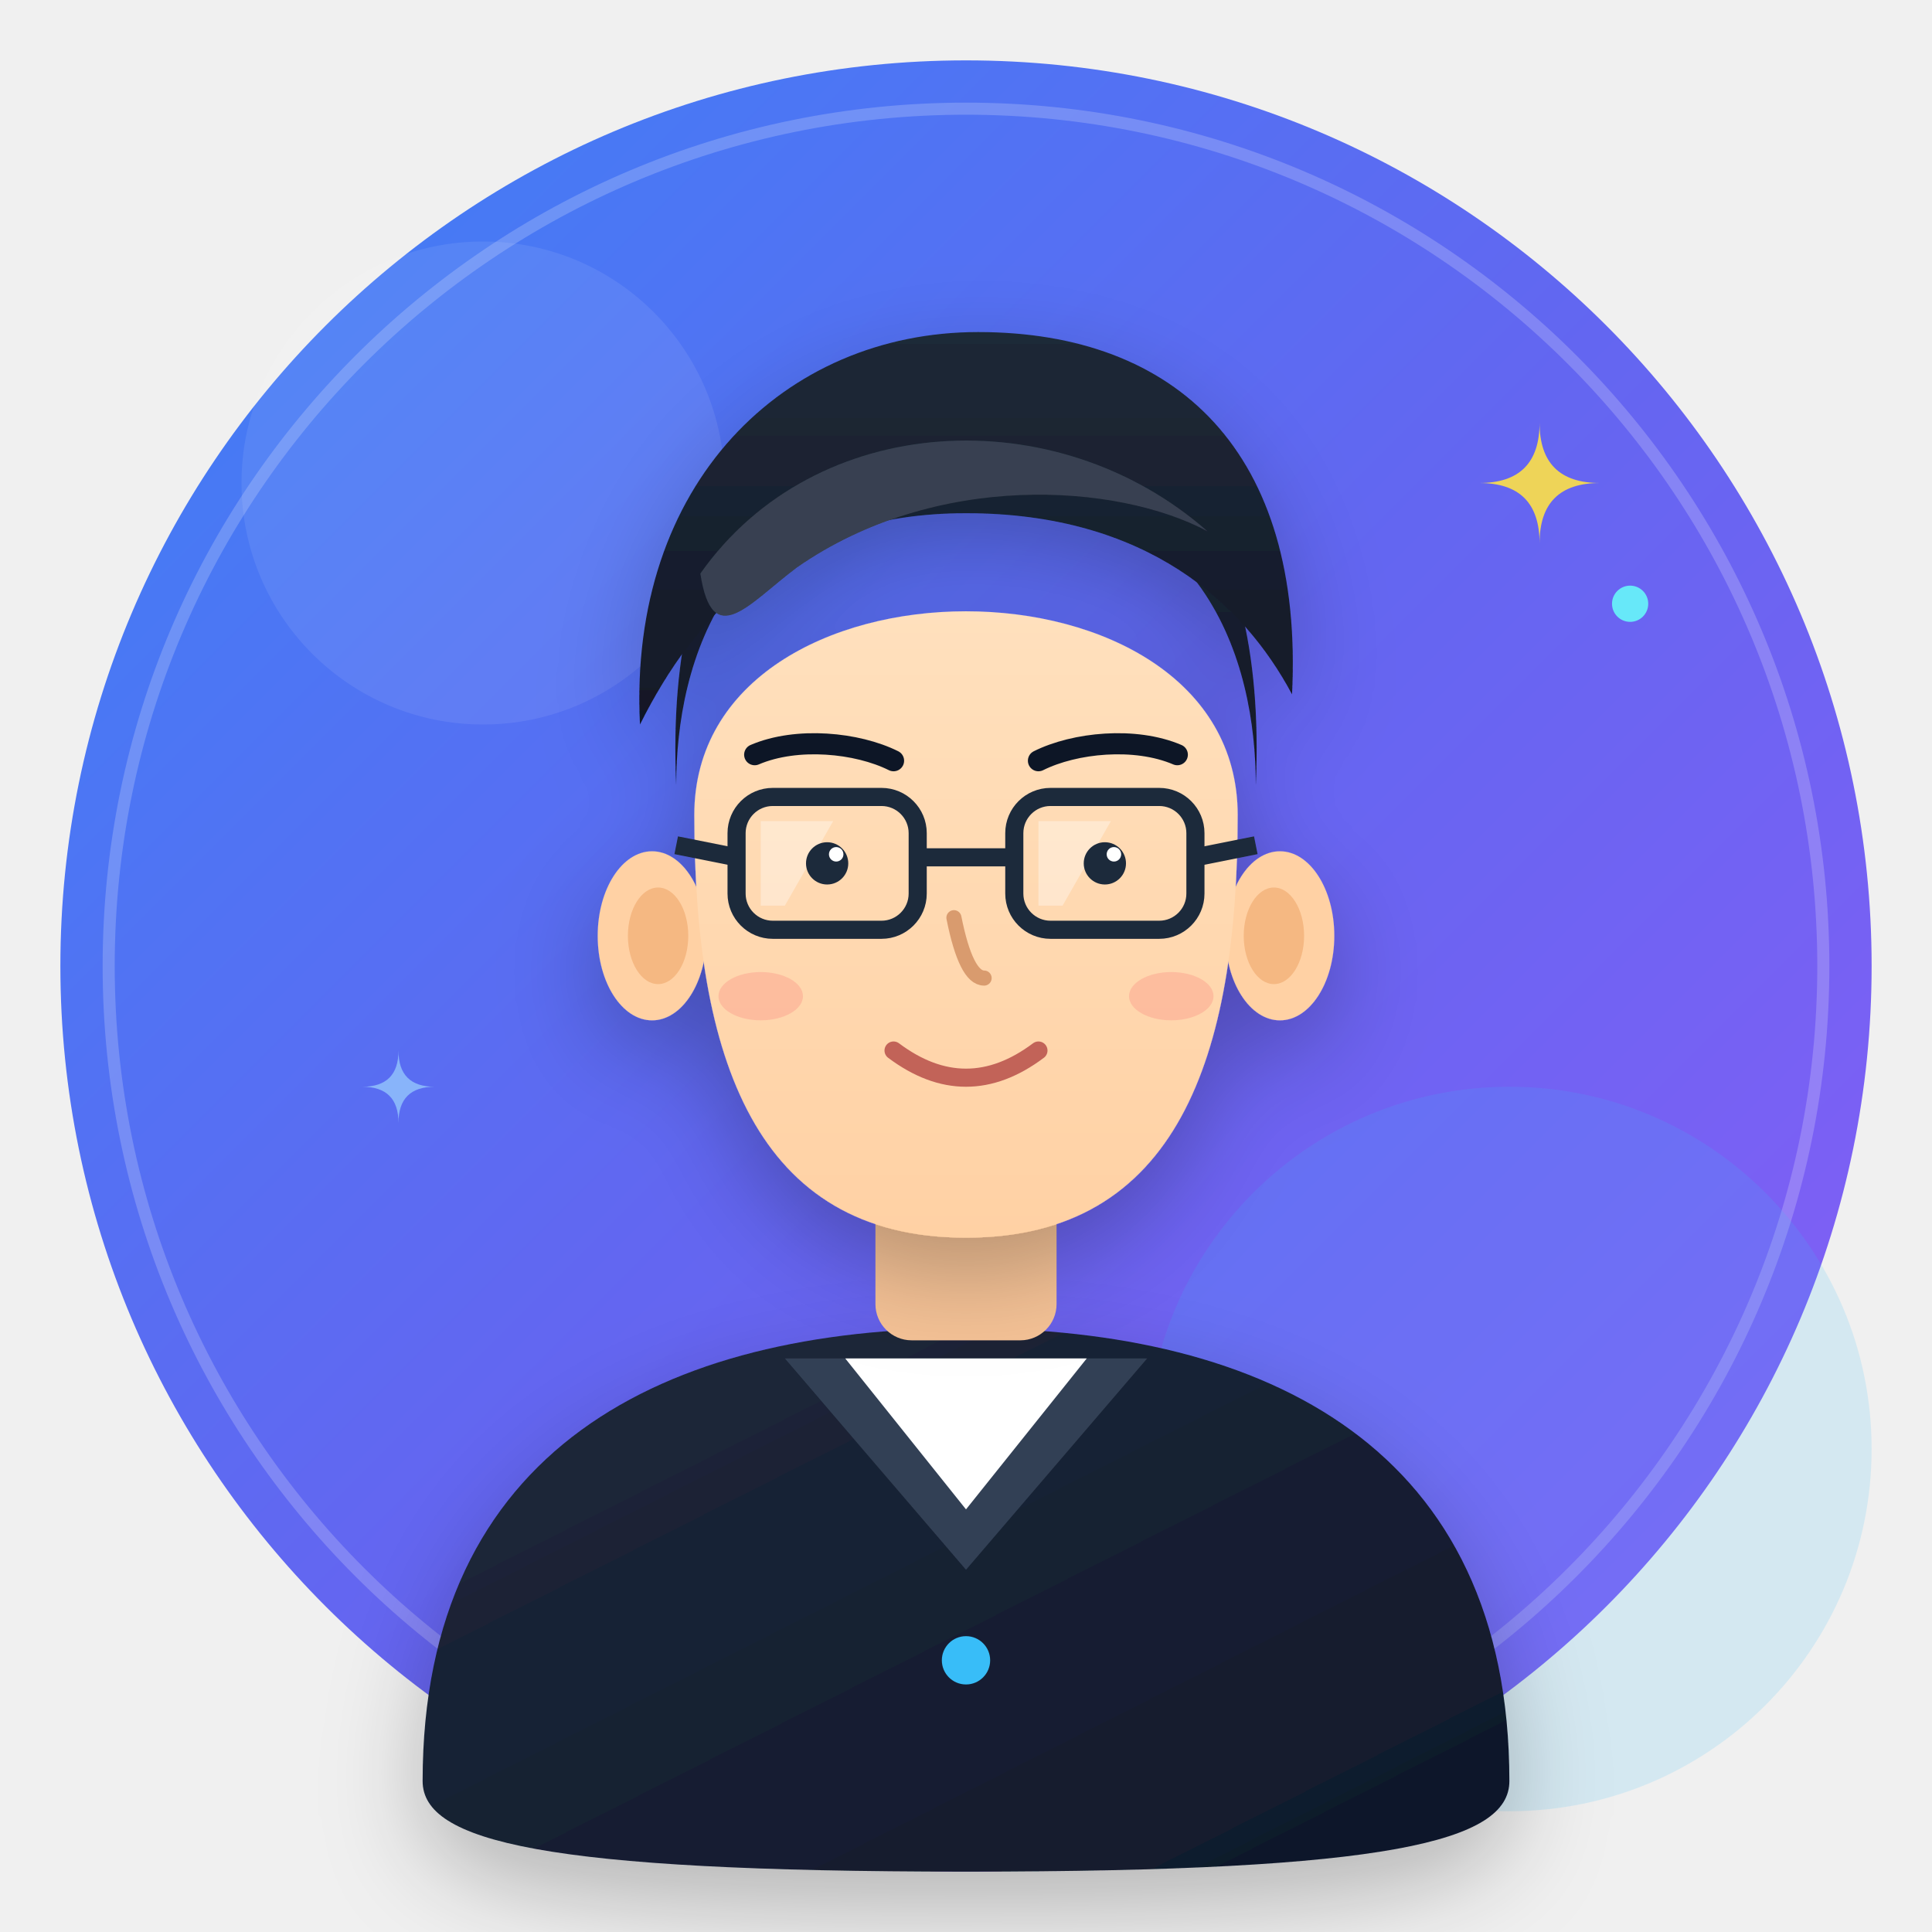
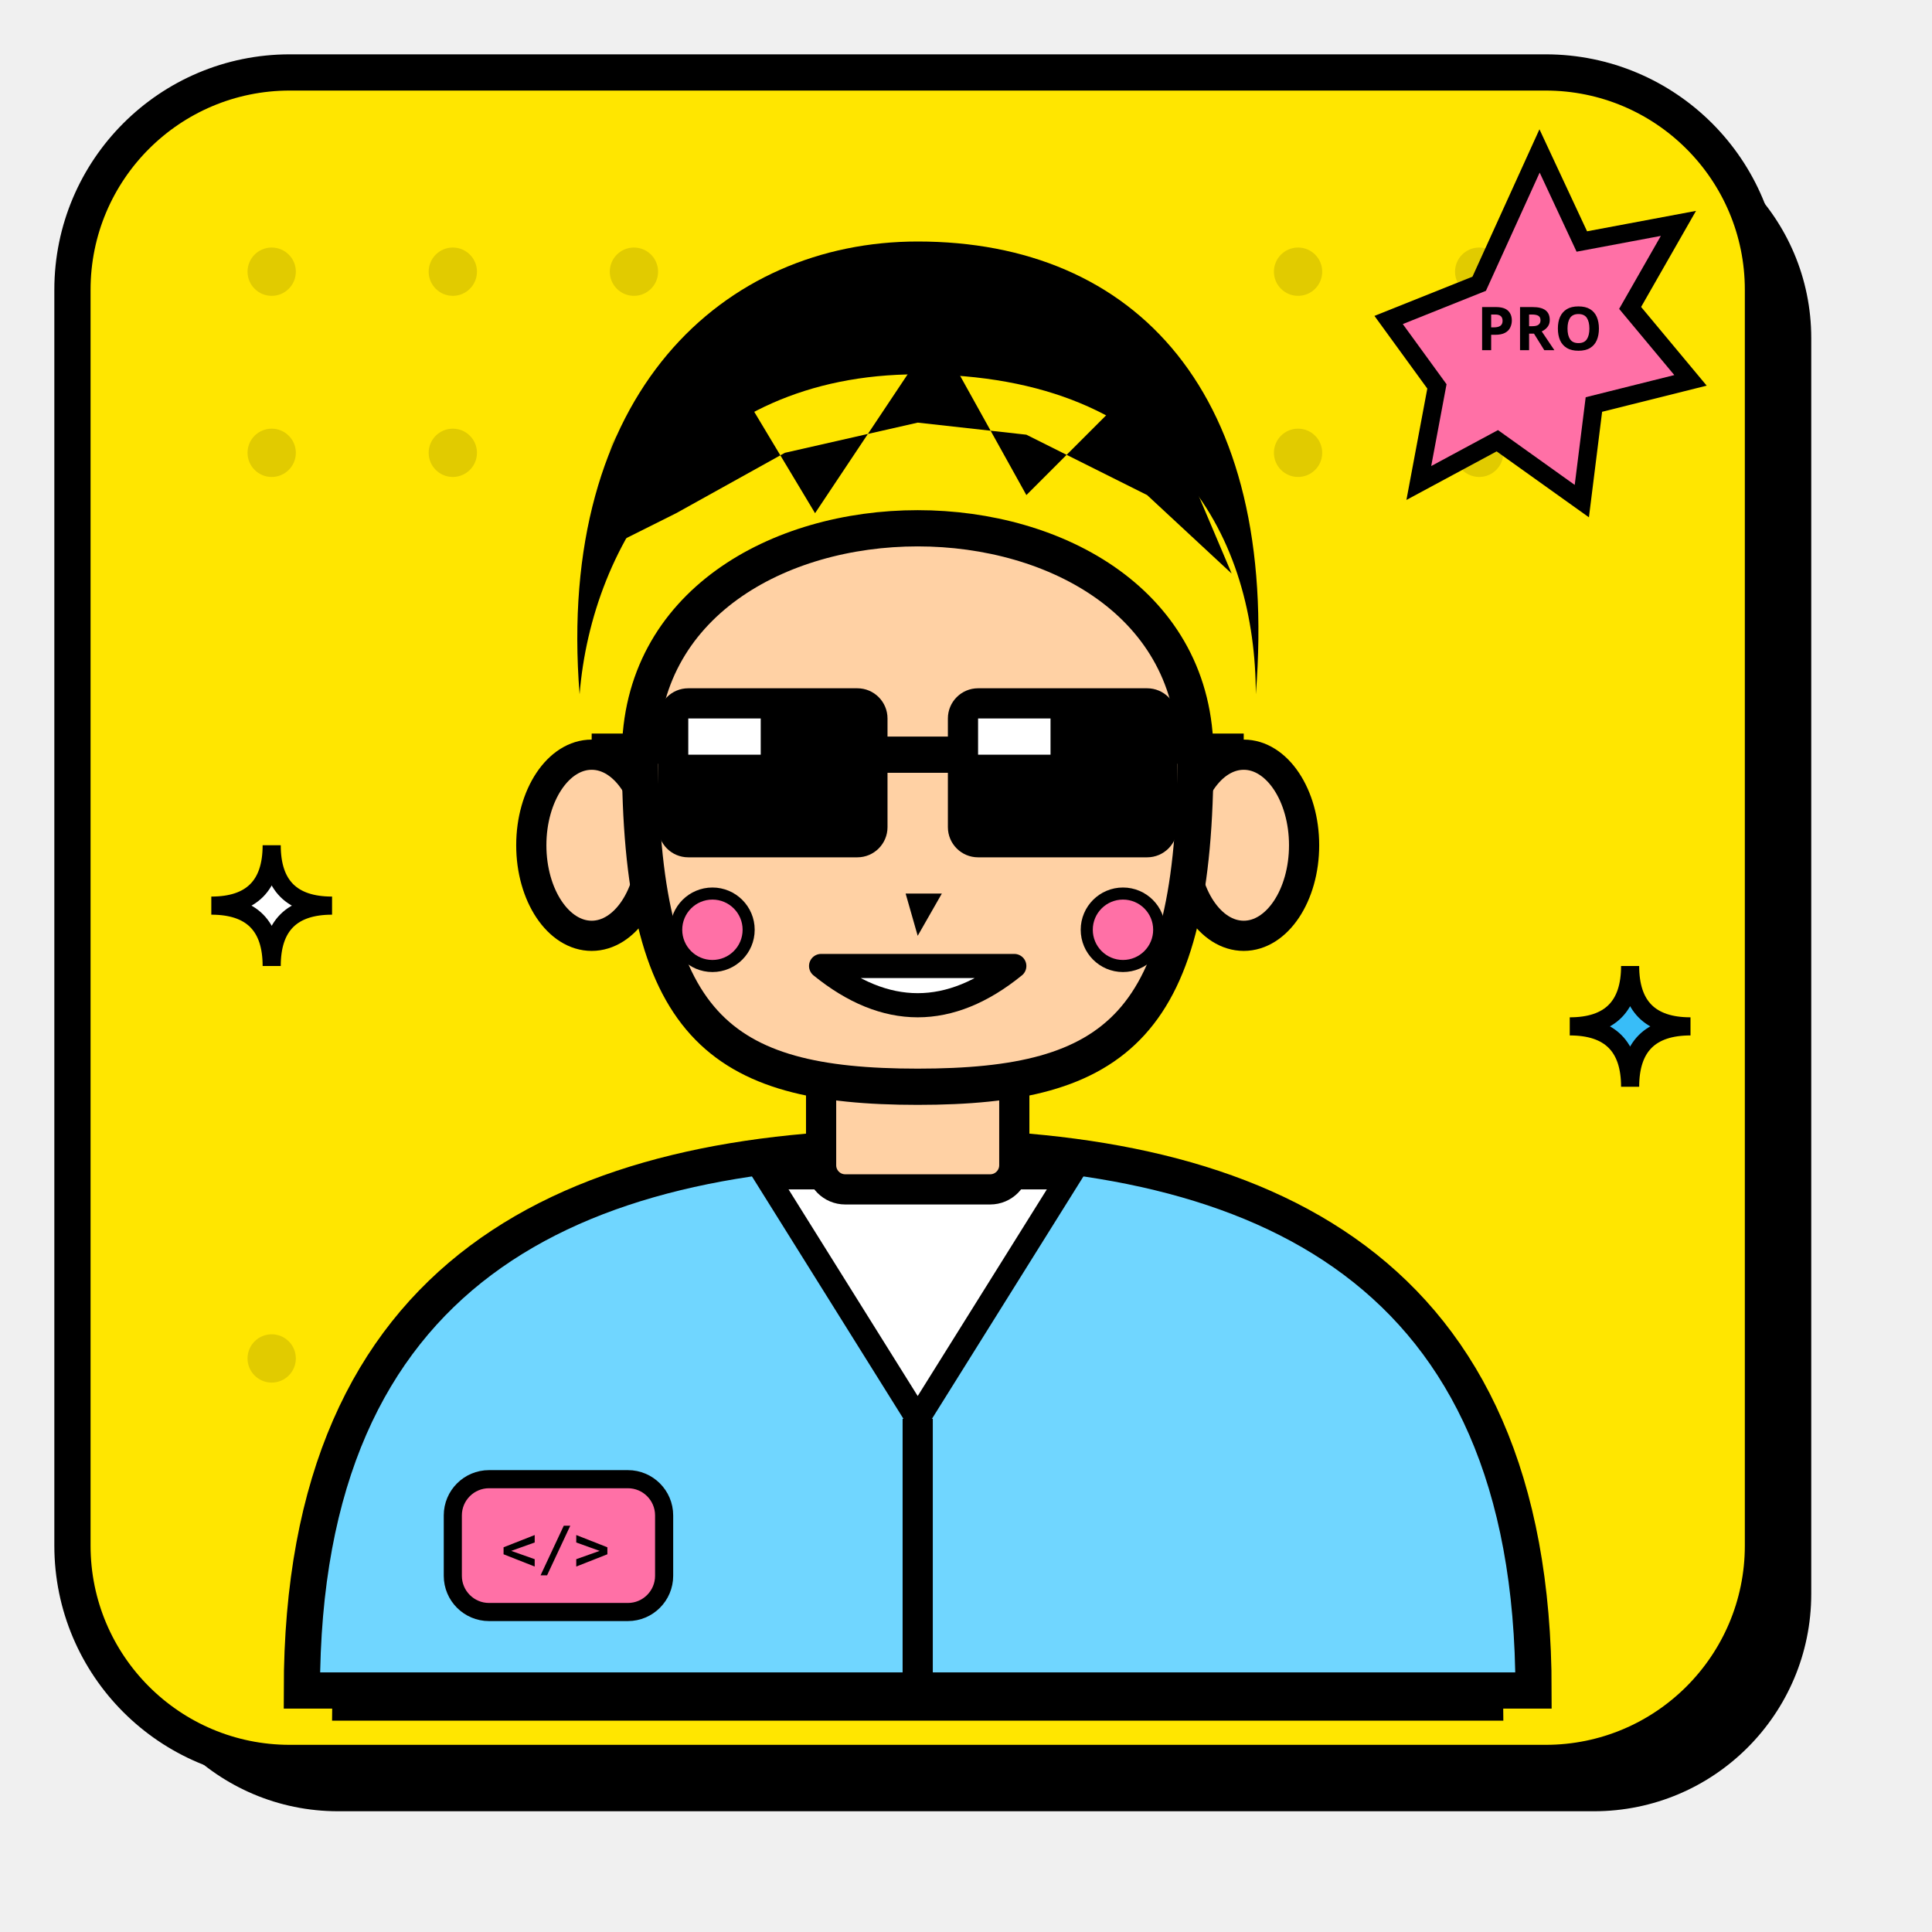
<svg xmlns="http://www.w3.org/2000/svg" viewBox="0 0 320 320" width="100%" height="100%">
-   <defs>
-     <linearGradient id="bgGrad" x1="0%" y1="0%" x2="100%" y2="100%">
-       <stop offset="0%" stop-color="#3b82f6" />
-       <stop offset="50%" stop-color="#6366f1" />
-       <stop offset="100%" stop-color="#8b5cf6" />
-     </linearGradient>
-     <linearGradient id="skinGrad" x1="0%" y1="0%" x2="0%" y2="100%">
-       <stop offset="0%" stop-color="#ffe0bd" />
-       <stop offset="100%" stop-color="#ffd1a4" />
-     </linearGradient>
-     <linearGradient id="hairGrad" x1="0%" y1="0%" x2="0%" y2="100%">
-       <stop offset="0%" stop-color="#1f2937" />
-       <stop offset="100%" stop-color="#111827" />
-     </linearGradient>
-     <linearGradient id="clothGrad" x1="0%" y1="0%" x2="100%" y2="100%">
-       <stop offset="0%" stop-color="#1e293b" />
-       <stop offset="100%" stop-color="#0f172a" />
-     </linearGradient>
-     <linearGradient id="accentGrad" x1="0%" y1="0%" x2="100%" y2="100%">
-       <stop offset="0%" stop-color="#38bdf8" />
-       <stop offset="100%" stop-color="#818cf8" />
-     </linearGradient>
-     <filter id="shadow" x="-20%" y="-20%" width="140%" height="140%">
-       <feDropShadow dx="0" dy="6" stdDeviation="8" flood-opacity="0.25" />
-     </filter>
-   </defs>
-   <circle cx="160" cy="160" r="150" fill="url(#bgGrad)" />
-   <circle cx="160" cy="160" r="142" fill="none" stroke="#ffffff" stroke-width="2" opacity="0.2" />
-   <circle cx="80" cy="80" r="40" fill="#ffffff" opacity="0.08" />
-   <circle cx="250" cy="240" r="60" fill="#38bdf8" opacity="0.15" />
-   <g filter="url(#shadow)">
-     <path d="M70 295 C70 240, 110 220, 160 220 C210 220, 250 240, 250 295 C250 305, 230 310, 160 310 C90 310, 70 305, 70 295 Z" fill="url(#clothGrad)" />
-     <path d="M130 225 L160 260 L190 225 Z" fill="#334155" />
-     <path d="M140 225 L160 250 L180 225 Z" fill="#ffffff" />
-     <circle cx="160" cy="275" r="4" fill="#38bdf8" />
+   <rect x="20" y="20" width="280" height="280" rx="36" fill="#000000" />
+   <rect x="12" y="12" width="280" height="280" rx="36" fill="#FFE600" stroke="#000000" stroke-width="6" />
+   <g fill="#000000" opacity="0.12">
+     <circle cx="45" cy="45" r="4" />
+     <circle cx="75" cy="45" r="4" />
+     <circle cx="105" cy="45" r="4" />
+     <circle cx="45" cy="75" r="4" />
+     <circle cx="75" cy="75" r="4" />
+     <circle cx="105" cy="75" r="4" />
+     <circle cx="215" cy="45" r="4" />
+     <circle cx="245" cy="45" r="4" />
+     <circle cx="215" cy="75" r="4" />
+     <circle cx="245" cy="75" r="4" />
+     <circle cx="45" cy="225" r="4" />
+     <circle cx="75" cy="225" r="4" />
  </g>
-   <rect x="145" y="180" width="30" height="42" rx="6" fill="#f5c296" />
-   <g filter="url(#shadow)">
-     <ellipse cx="108" cy="155" rx="9" ry="14" fill="#ffd1a4" />
-     <ellipse cx="212" cy="155" rx="9" ry="14" fill="#ffd1a4" />
-     <ellipse cx="109" cy="155" rx="5" ry="8" fill="#f5b882" />
-     <ellipse cx="211" cy="155" rx="5" ry="8" fill="#f5b882" />
-     <path d="M115 135 C115 90, 205 90, 205 135 C205 175, 195 205, 160 205 C125 205, 115 175, 115 135 Z" fill="url(#skinGrad)" />
-     <path d="M112 130 C110 85, 130 65, 160 65 C190 65, 210 85, 208 130 C208 110, 200 80, 160 80 C120 80, 112 110, 112 130 Z" fill="url(#hairGrad)" />
-     <path d="M106 120 C104 80, 130 55, 162 55 C195 55, 216 75, 214 115 C206 100, 190 85, 160 85 C130 85, 115 102, 106 120 Z" fill="url(#hairGrad)" />
-     <path d="M116 95 C135 68, 175 66, 200 88 C185 80, 155 78, 132 94 C124 100, 118 108, 116 95 Z" fill="#374151" />
-     <rect x="122" y="132" width="30" height="22" rx="6" fill="none" stroke="#1e293b" stroke-width="3" />
-     <rect x="168" y="132" width="30" height="22" rx="6" fill="none" stroke="#1e293b" stroke-width="3" />
-     <line x1="152" y1="142" x2="168" y2="142" stroke="#1e293b" stroke-width="3" />
-     <line x1="112" y1="140" x2="122" y2="142" stroke="#1e293b" stroke-width="3" />
-     <line x1="198" y1="142" x2="208" y2="140" stroke="#1e293b" stroke-width="3" />
-     <path d="M126 136 L138 136 L130 150 L126 150 Z" fill="#ffffff" opacity="0.35" />
-     <path d="M172 136 L184 136 L176 150 L172 150 Z" fill="#ffffff" opacity="0.35" />
-     <circle cx="137" cy="143" r="3.5" fill="#1e293b" />
-     <circle cx="138.5" cy="141.5" r="1.2" fill="#ffffff" />
-     <circle cx="183" cy="143" r="3.5" fill="#1e293b" />
-     <circle cx="184.5" cy="141.5" r="1.2" fill="#ffffff" />
-     <path d="M125 125 C132 122, 142 123, 148 126" stroke="#111827" stroke-width="3.5" stroke-linecap="round" fill="none" />
-     <path d="M172 126 C178 123, 188 122, 195 125" stroke="#111827" stroke-width="3.5" stroke-linecap="round" fill="none" />
-     <path d="M158 152 Q160 162 163 162" stroke="#d99b6e" stroke-width="2.5" stroke-linecap="round" fill="none" />
-     <path d="M148 174 Q160 183 172 174" stroke="#c26359" stroke-width="3" stroke-linecap="round" fill="none" />
-     <ellipse cx="126" cy="165" rx="7" ry="4" fill="#f87171" opacity="0.25" />
-     <ellipse cx="194" cy="165" rx="7" ry="4" fill="#f87171" opacity="0.25" />
+   <g transform="translate(230, 25)">
+     <polygon points="25,0 32,15 48,12 40,26 50,38 34,42 32,58 18,48 5,55 8,39 0,28 15,22" fill="#FF70A6" stroke="#000000" stroke-width="3" />
+     <text x="25" y="33" fill="#000000" font-family="sans-serif" font-weight="900" font-size="10" text-anchor="middle">PRO</text>
  </g>
-   <path d="M245 80 Q255 80 255 70 Q255 80 265 80 Q255 80 255 90 Q255 80 245 80 Z" fill="#fde047" opacity="0.9" />
-   <circle cx="270" cy="100" r="3" fill="#67e8f9" />
-   <path d="M60 180 Q66 180 66 174 Q66 180 72 180 Q66 180 66 186 Q66 180 60 180 Z" fill="#93c5fd" opacity="0.8" />
+   <g>
+     <path d="M55 285 C55 215, 100 195, 152 195 C204 195, 249 215, 249 285 Z" fill="#000000" />
+     <path d="M50 280 C50 210, 95 190, 152 190 C209 190, 254 210, 254 280 Z" fill="#70D6FF" stroke="#000000" stroke-width="6" />
+     <path d="M127 195 L152 235 L177 195 Z" fill="#FFFFFF" stroke="#000000" stroke-width="4" />
+     <line x1="152" y1="235" x2="152" y2="280" stroke="#000000" stroke-width="5" />
+     <rect x="75" y="245" width="35" height="22" rx="6" fill="#FF70A6" stroke="#000000" stroke-width="3" />
+     <text x="92" y="260" font-family="monospace" font-weight="900" font-size="10" fill="#000000" text-anchor="middle">&lt;/&gt;</text>
+   </g>
+   <rect x="136" y="155" width="32" height="42" rx="4" fill="#FFD1A4" stroke="#000000" stroke-width="5" />
+   <g>
+     <ellipse cx="98" cy="140" rx="10" ry="15" fill="#FFD1A4" stroke="#000000" stroke-width="5" />
+     <ellipse cx="206" cy="140" rx="10" ry="15" fill="#FFD1A4" stroke="#000000" stroke-width="5" />
+     <path d="M106 125 C106 75, 198 75, 198 125 C198 170, 185 180, 152 180 C119 180, 106 170, 106 125 Z" fill="#FFD1A4" stroke="#000000" stroke-width="6" />
+     <path d="M96 115 C92 65, 120 40, 152 40 C188 40, 212 65, 208 115 C208 90, 195 62, 152 62 C115 62, 98 90, 96 115 Z" fill="#000000" />
+     <polygon points="102,90 120,60 135,85 155,55 170,82 190,62 204,95 190,82 170,72 152,70 130,75 112,85" fill="#000000" />
+     <rect x="110" y="115" width="36" height="26" rx="4" fill="#000000" stroke="#000000" stroke-width="2" />
+     <rect x="114" y="119" width="12" height="6" fill="#FFFFFF" />
+     <rect x="158" y="115" width="36" height="26" rx="4" fill="#000000" stroke="#000000" stroke-width="2" />
+     <rect x="162" y="119" width="12" height="6" fill="#FFFFFF" />
+     <rect x="144" y="122" width="16" height="6" fill="#000000" />
+     <line x1="98" y1="124" x2="110" y2="124" stroke="#000000" stroke-width="5" />
+     <line x1="194" y1="124" x2="206" y2="124" stroke="#000000" stroke-width="5" />
+     <path d="M150 148 L156 148 L152 155 Z" fill="#000000" />
+     <path d="M136 160 Q152 173 168 160 Z" fill="#FFFFFF" stroke="#000000" stroke-width="4" stroke-linejoin="round" />
+     <circle cx="118" cy="154" r="6" fill="#FF70A6" stroke="#000000" stroke-width="2" />
+     <circle cx="186" cy="154" r="6" fill="#FF70A6" stroke="#000000" stroke-width="2" />
+   </g>
+   <path d="M35 150 Q45 150 45 140 Q45 150 55 150 Q45 150 45 160 Q45 150 35 150 Z" fill="#FFFFFF" stroke="#000000" stroke-width="3" />
+   <path d="M260 170 Q270 170 270 160 Q270 170 280 170 Q270 170 270 180 Q270 170 260 170 Z" fill="#38BDF8" stroke="#000000" stroke-width="3" />
</svg>
